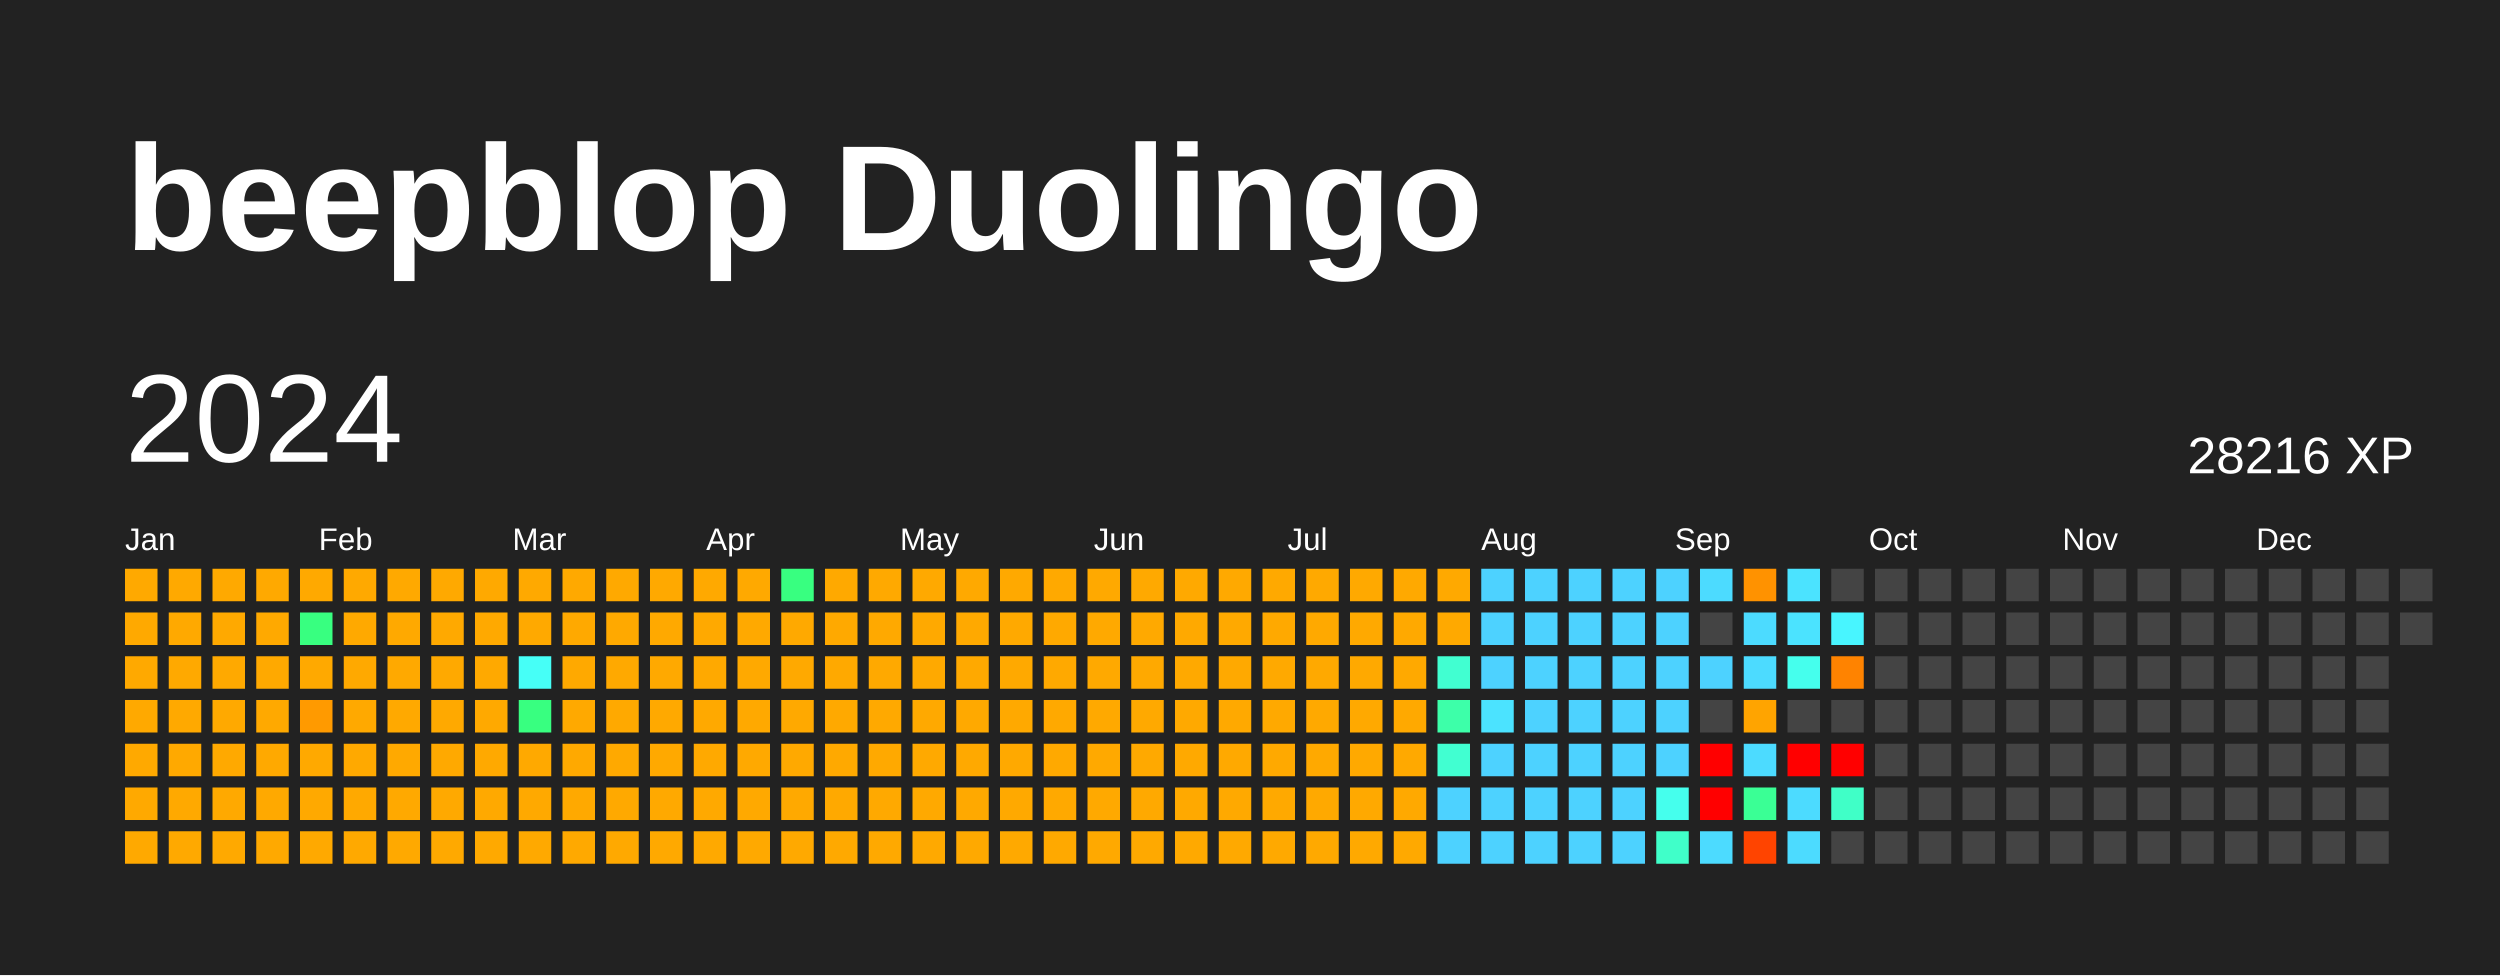
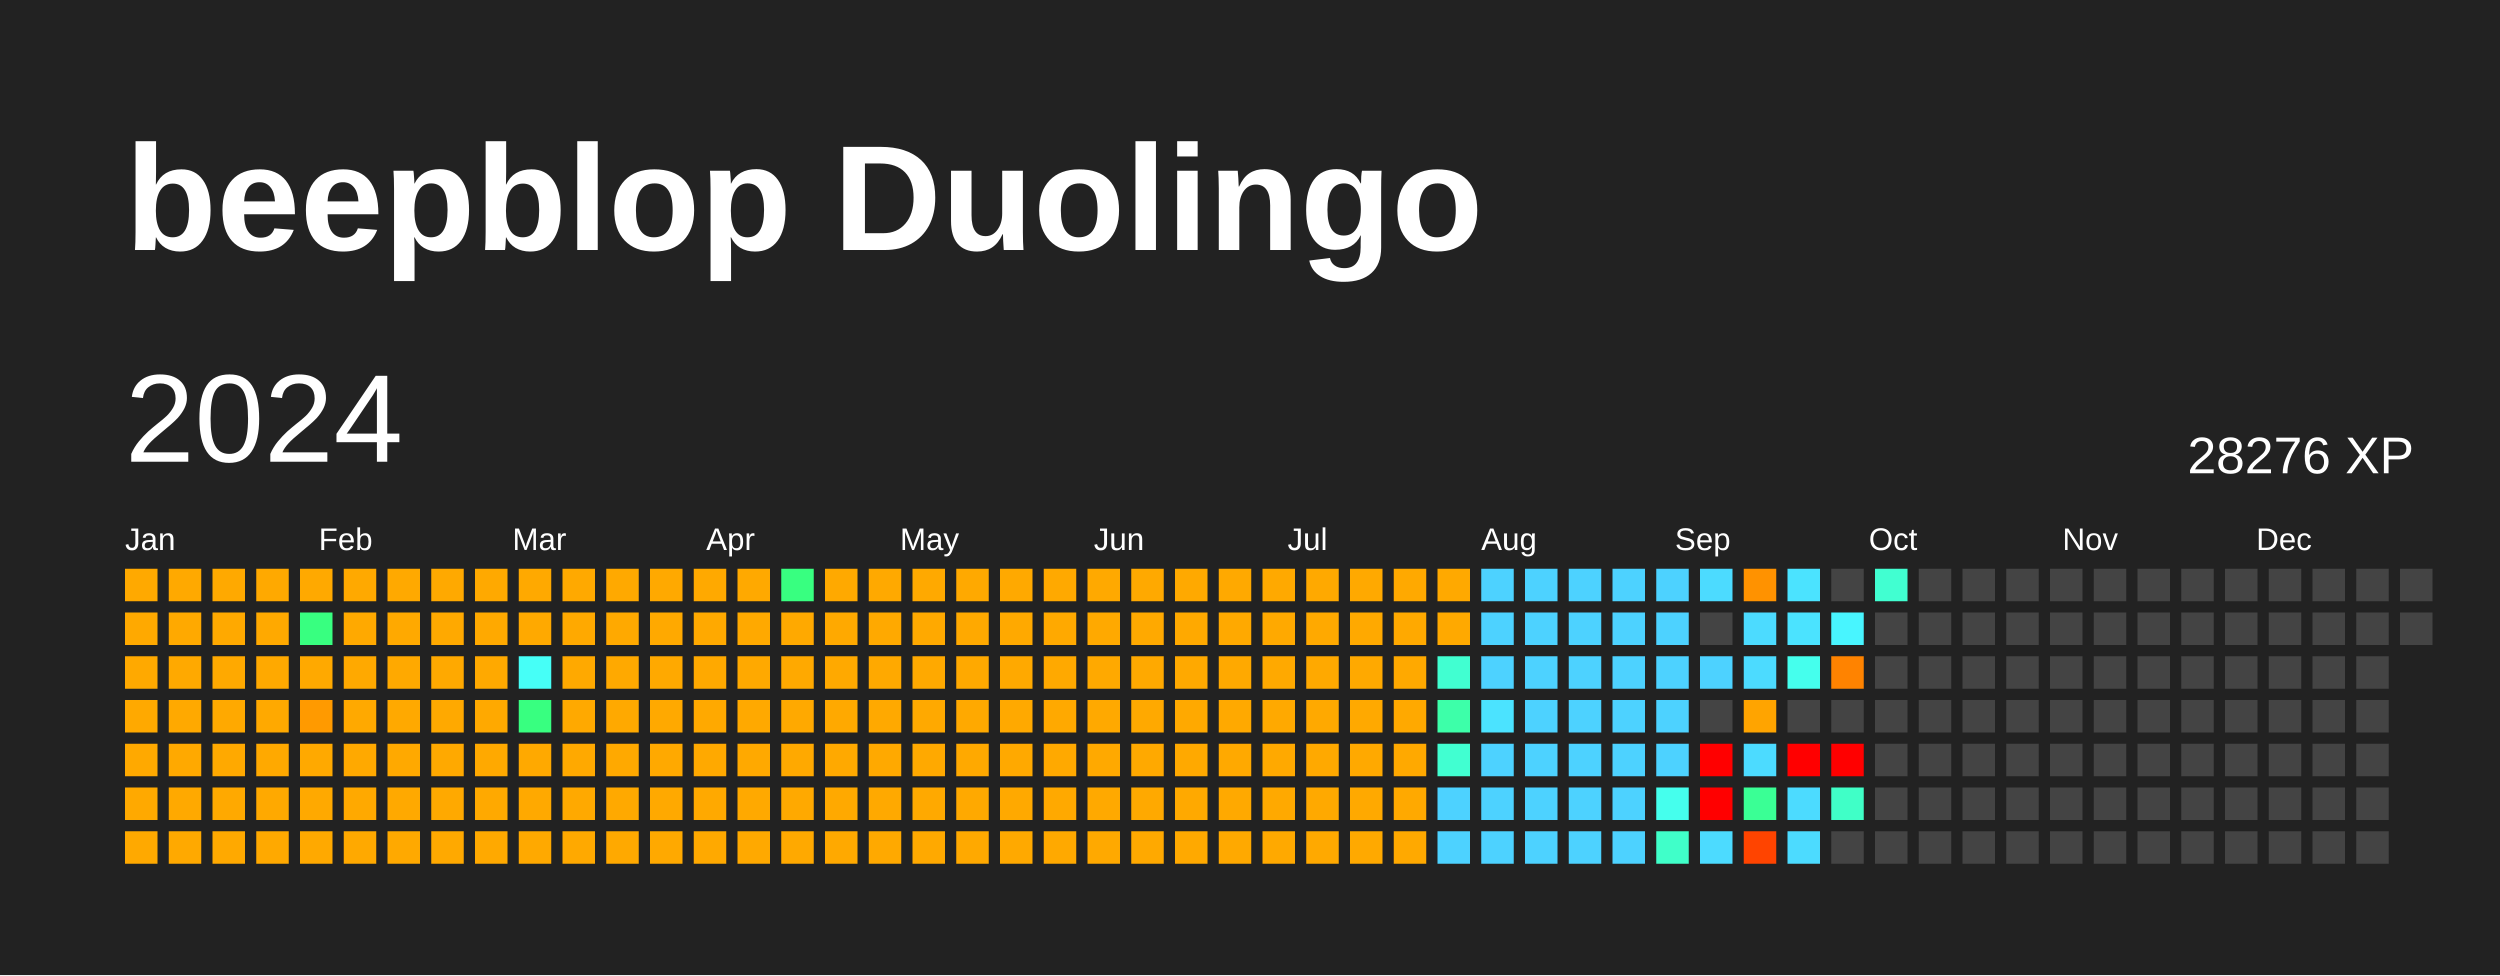
<svg xmlns="http://www.w3.org/2000/svg" baseProfile="full" height="78mm" version="1.1" viewBox="0,0,200,78" width="200mm">
  <defs />
  <rect fill="#222222" height="78" width="200" x="0" y="0" />
  <text fill="#FFFFFF" style="font-size:12px; font-family:Arial; font-weight:bold;" x="10" y="20">beepblop Duolingo</text>
  <text dominant-baseline="hanging" fill="#FFFFFF" style="font-size:10.0px; font-family:Arial;" x="10" y="30">2024</text>
-   <text dominant-baseline="hanging" fill="#FFFFFF" style="font-size:4.125px; font-family:Arial;" x="175" y="35">28216 XP</text>
+   <text dominant-baseline="hanging" fill="#FFFFFF" style="font-size:4.125px; font-family:Arial;" x="175" y="35">28276 XP</text>
  <text fill="#FFFFFF" style="font-size:2.5px; font-family:Arial" x="10.0" y="44">Jan</text>
  <text fill="#FFFFFF" style="font-size:2.5px; font-family:Arial" x="25.5" y="44">Feb</text>
  <text fill="#FFFFFF" style="font-size:2.5px; font-family:Arial" x="41.0" y="44">Mar</text>
  <text fill="#FFFFFF" style="font-size:2.5px; font-family:Arial" x="56.5" y="44">Apr</text>
  <text fill="#FFFFFF" style="font-size:2.5px; font-family:Arial" x="72.0" y="44">May</text>
  <text fill="#FFFFFF" style="font-size:2.5px; font-family:Arial" x="87.5" y="44">Jun</text>
  <text fill="#FFFFFF" style="font-size:2.5px; font-family:Arial" x="103.0" y="44">Jul</text>
  <text fill="#FFFFFF" style="font-size:2.5px; font-family:Arial" x="118.5" y="44">Aug</text>
  <text fill="#FFFFFF" style="font-size:2.5px; font-family:Arial" x="134.0" y="44">Sep</text>
  <text fill="#FFFFFF" style="font-size:2.5px; font-family:Arial" x="149.5" y="44">Oct</text>
  <text fill="#FFFFFF" style="font-size:2.5px; font-family:Arial" x="165.0" y="44">Nov</text>
  <text fill="#FFFFFF" style="font-size:2.5px; font-family:Arial" x="180.5" y="44">Dec</text>
  <rect fill="#ffa900" height="2.6" width="2.6" x="10.0" y="45.5" />
  <rect fill="#ffa900" height="2.6" width="2.6" x="10.0" y="49.0" />
  <rect fill="#ffa900" height="2.6" width="2.6" x="10.0" y="52.5" />
  <rect fill="#ffa900" height="2.6" width="2.6" x="10.0" y="56.0" />
  <rect fill="#ffa900" height="2.6" width="2.6" x="10.0" y="59.5" />
  <rect fill="#ffa900" height="2.6" width="2.6" x="10.0" y="63.0" />
  <rect fill="#ffa900" height="2.6" width="2.6" x="10.0" y="66.5" />
  <rect fill="#ffa900" height="2.6" width="2.6" x="13.5" y="45.5" />
  <rect fill="#ffa900" height="2.6" width="2.6" x="13.5" y="49.0" />
  <rect fill="#ffa900" height="2.6" width="2.6" x="13.5" y="52.5" />
  <rect fill="#ffa900" height="2.6" width="2.6" x="13.5" y="56.0" />
  <rect fill="#ffa900" height="2.6" width="2.6" x="13.5" y="59.5" />
  <rect fill="#ffa900" height="2.6" width="2.6" x="13.5" y="63.0" />
  <rect fill="#ffa900" height="2.6" width="2.6" x="13.5" y="66.5" />
  <rect fill="#ffa900" height="2.6" width="2.6" x="17.0" y="45.5" />
  <rect fill="#ffa900" height="2.6" width="2.6" x="17.0" y="49.0" />
  <rect fill="#ffa900" height="2.6" width="2.6" x="17.0" y="52.5" />
  <rect fill="#ffa900" height="2.6" width="2.6" x="17.0" y="56.0" />
  <rect fill="#ffa900" height="2.6" width="2.6" x="17.0" y="59.5" />
  <rect fill="#ffa900" height="2.6" width="2.6" x="17.0" y="63.0" />
  <rect fill="#ffa900" height="2.6" width="2.6" x="17.0" y="66.5" />
  <rect fill="#ffa900" height="2.6" width="2.6" x="20.5" y="45.5" />
  <rect fill="#ffa900" height="2.6" width="2.6" x="20.5" y="49.0" />
  <rect fill="#ffa900" height="2.6" width="2.6" x="20.5" y="52.5" />
  <rect fill="#ffa900" height="2.6" width="2.6" x="20.5" y="56.0" />
  <rect fill="#ffa900" height="2.6" width="2.6" x="20.5" y="59.5" />
  <rect fill="#ffa900" height="2.6" width="2.6" x="20.5" y="63.0" />
  <rect fill="#ffa900" height="2.6" width="2.6" x="20.5" y="66.5" />
  <rect fill="#ffa900" height="2.6" width="2.6" x="24.0" y="45.5" />
  <rect fill="#38ff80" height="2.6" width="2.6" x="24.0" y="49.0" />
  <rect fill="#ffa900" height="2.6" width="2.6" x="24.0" y="52.5" />
  <rect fill="#ff9a00" height="2.6" width="2.6" x="24.0" y="56.0" />
  <rect fill="#ffa900" height="2.6" width="2.6" x="24.0" y="59.5" />
  <rect fill="#ffa900" height="2.6" width="2.6" x="24.0" y="63.0" />
  <rect fill="#ffa900" height="2.6" width="2.6" x="24.0" y="66.5" />
  <rect fill="#ffa900" height="2.6" width="2.6" x="27.5" y="45.5" />
  <rect fill="#ffa900" height="2.6" width="2.6" x="27.5" y="49.0" />
  <rect fill="#ffa900" height="2.6" width="2.6" x="27.5" y="52.5" />
  <rect fill="#ffa900" height="2.6" width="2.6" x="27.5" y="56.0" />
  <rect fill="#ffa900" height="2.6" width="2.6" x="27.5" y="59.5" />
  <rect fill="#ffa900" height="2.6" width="2.6" x="27.5" y="63.0" />
  <rect fill="#ffa900" height="2.6" width="2.6" x="27.5" y="66.5" />
  <rect fill="#ffa900" height="2.6" width="2.6" x="31.0" y="45.5" />
  <rect fill="#ffa900" height="2.6" width="2.6" x="31.0" y="49.0" />
  <rect fill="#ffa900" height="2.6" width="2.6" x="31.0" y="52.5" />
  <rect fill="#ffa900" height="2.6" width="2.6" x="31.0" y="56.0" />
  <rect fill="#ffa900" height="2.6" width="2.6" x="31.0" y="59.5" />
  <rect fill="#ffa900" height="2.6" width="2.6" x="31.0" y="63.0" />
  <rect fill="#ffa900" height="2.6" width="2.6" x="31.0" y="66.5" />
  <rect fill="#ffa900" height="2.6" width="2.6" x="34.5" y="45.5" />
  <rect fill="#ffa900" height="2.6" width="2.6" x="34.5" y="49.0" />
  <rect fill="#ffa900" height="2.6" width="2.6" x="34.5" y="52.5" />
  <rect fill="#ffa900" height="2.6" width="2.6" x="34.5" y="56.0" />
  <rect fill="#ffa900" height="2.6" width="2.6" x="34.5" y="59.5" />
  <rect fill="#ffa900" height="2.6" width="2.6" x="34.5" y="63.0" />
  <rect fill="#ffa900" height="2.6" width="2.6" x="34.5" y="66.5" />
  <rect fill="#ffa900" height="2.6" width="2.6" x="38.0" y="45.5" />
  <rect fill="#ffa900" height="2.6" width="2.6" x="38.0" y="49.0" />
  <rect fill="#ffa900" height="2.6" width="2.6" x="38.0" y="52.5" />
  <rect fill="#ffa900" height="2.6" width="2.6" x="38.0" y="56.0" />
  <rect fill="#ffa900" height="2.6" width="2.6" x="38.0" y="59.5" />
  <rect fill="#ffa900" height="2.6" width="2.6" x="38.0" y="63.0" />
  <rect fill="#ffa900" height="2.6" width="2.6" x="38.0" y="66.5" />
  <rect fill="#ffa900" height="2.6" width="2.6" x="41.5" y="45.5" />
  <rect fill="#ffa900" height="2.6" width="2.6" x="41.5" y="49.0" />
  <rect fill="#46fff7" height="2.6" width="2.6" x="41.5" y="52.5" />
  <rect fill="#38ff80" height="2.6" width="2.6" x="41.5" y="56.0" />
  <rect fill="#ffa900" height="2.6" width="2.6" x="41.5" y="59.5" />
  <rect fill="#ffa900" height="2.6" width="2.6" x="41.5" y="63.0" />
  <rect fill="#ffa900" height="2.6" width="2.6" x="41.5" y="66.5" />
  <rect fill="#ffa900" height="2.6" width="2.6" x="45.0" y="45.5" />
  <rect fill="#ffa900" height="2.6" width="2.6" x="45.0" y="49.0" />
  <rect fill="#ffa900" height="2.6" width="2.6" x="45.0" y="52.5" />
  <rect fill="#ffa900" height="2.6" width="2.6" x="45.0" y="56.0" />
  <rect fill="#ffa900" height="2.6" width="2.6" x="45.0" y="59.5" />
  <rect fill="#ffa900" height="2.6" width="2.6" x="45.0" y="63.0" />
  <rect fill="#ffa900" height="2.6" width="2.6" x="45.0" y="66.5" />
  <rect fill="#ffa900" height="2.6" width="2.6" x="48.5" y="45.5" />
  <rect fill="#ffa900" height="2.6" width="2.6" x="48.5" y="49.0" />
  <rect fill="#ffa900" height="2.6" width="2.6" x="48.5" y="52.5" />
  <rect fill="#ffa900" height="2.6" width="2.6" x="48.5" y="56.0" />
  <rect fill="#ffa900" height="2.6" width="2.6" x="48.5" y="59.5" />
  <rect fill="#ffa900" height="2.6" width="2.6" x="48.5" y="63.0" />
  <rect fill="#ffa900" height="2.6" width="2.6" x="48.5" y="66.5" />
  <rect fill="#ffa900" height="2.6" width="2.6" x="52.0" y="45.5" />
  <rect fill="#ffa900" height="2.6" width="2.6" x="52.0" y="49.0" />
  <rect fill="#ffa900" height="2.6" width="2.6" x="52.0" y="52.5" />
  <rect fill="#ffa900" height="2.6" width="2.6" x="52.0" y="56.0" />
  <rect fill="#ffa900" height="2.6" width="2.6" x="52.0" y="59.5" />
  <rect fill="#ffa900" height="2.6" width="2.6" x="52.0" y="63.0" />
  <rect fill="#ffa900" height="2.6" width="2.6" x="52.0" y="66.5" />
  <rect fill="#ffa900" height="2.6" width="2.6" x="55.5" y="45.5" />
  <rect fill="#ffa900" height="2.6" width="2.6" x="55.5" y="49.0" />
  <rect fill="#ffa900" height="2.6" width="2.6" x="55.5" y="52.5" />
  <rect fill="#ffa900" height="2.6" width="2.6" x="55.5" y="56.0" />
  <rect fill="#ffa900" height="2.6" width="2.6" x="55.5" y="59.5" />
  <rect fill="#ffa900" height="2.6" width="2.6" x="55.5" y="63.0" />
  <rect fill="#ffa900" height="2.6" width="2.6" x="55.5" y="66.5" />
  <rect fill="#ffa900" height="2.6" width="2.6" x="59.0" y="45.5" />
  <rect fill="#ffa900" height="2.6" width="2.6" x="59.0" y="49.0" />
  <rect fill="#ffa900" height="2.6" width="2.6" x="59.0" y="52.5" />
  <rect fill="#ffa900" height="2.6" width="2.6" x="59.0" y="56.0" />
  <rect fill="#ffa900" height="2.6" width="2.6" x="59.0" y="59.5" />
  <rect fill="#ffa900" height="2.6" width="2.6" x="59.0" y="63.0" />
  <rect fill="#ffa900" height="2.6" width="2.6" x="59.0" y="66.5" />
  <rect fill="#38ff80" height="2.6" width="2.6" x="62.5" y="45.5" />
  <rect fill="#ffa900" height="2.6" width="2.6" x="62.5" y="49.0" />
  <rect fill="#ffa900" height="2.6" width="2.6" x="62.5" y="52.5" />
  <rect fill="#ffa900" height="2.6" width="2.6" x="62.5" y="56.0" />
  <rect fill="#ffa900" height="2.6" width="2.6" x="62.5" y="59.5" />
  <rect fill="#ffa900" height="2.6" width="2.6" x="62.5" y="63.0" />
  <rect fill="#ffa900" height="2.6" width="2.6" x="62.5" y="66.5" />
  <rect fill="#ffa900" height="2.6" width="2.6" x="66.0" y="45.5" />
  <rect fill="#ffa900" height="2.6" width="2.6" x="66.0" y="49.0" />
  <rect fill="#ffa900" height="2.6" width="2.6" x="66.0" y="52.5" />
  <rect fill="#ffa900" height="2.6" width="2.6" x="66.0" y="56.0" />
  <rect fill="#ffa900" height="2.6" width="2.6" x="66.0" y="59.5" />
  <rect fill="#ffa900" height="2.6" width="2.6" x="66.0" y="63.0" />
  <rect fill="#ffa900" height="2.6" width="2.6" x="66.0" y="66.5" />
  <rect fill="#ffa900" height="2.6" width="2.6" x="69.5" y="45.5" />
  <rect fill="#ffa900" height="2.6" width="2.6" x="69.5" y="49.0" />
  <rect fill="#ffa900" height="2.6" width="2.6" x="69.5" y="52.5" />
  <rect fill="#ffa900" height="2.6" width="2.6" x="69.5" y="56.0" />
  <rect fill="#ffa900" height="2.6" width="2.6" x="69.5" y="59.5" />
  <rect fill="#ffa900" height="2.6" width="2.6" x="69.5" y="63.0" />
  <rect fill="#ffa900" height="2.6" width="2.6" x="69.5" y="66.5" />
  <rect fill="#ffa900" height="2.6" width="2.6" x="73.0" y="45.5" />
  <rect fill="#ffa900" height="2.6" width="2.6" x="73.0" y="49.0" />
  <rect fill="#ffa900" height="2.6" width="2.6" x="73.0" y="52.5" />
  <rect fill="#ffa900" height="2.6" width="2.6" x="73.0" y="56.0" />
  <rect fill="#ffa900" height="2.6" width="2.6" x="73.0" y="59.5" />
  <rect fill="#ffa900" height="2.6" width="2.6" x="73.0" y="63.0" />
  <rect fill="#ffa900" height="2.6" width="2.6" x="73.0" y="66.5" />
  <rect fill="#ffa900" height="2.6" width="2.6" x="76.5" y="45.5" />
  <rect fill="#ffa900" height="2.6" width="2.6" x="76.5" y="49.0" />
  <rect fill="#ffa900" height="2.6" width="2.6" x="76.5" y="52.5" />
  <rect fill="#ffa900" height="2.6" width="2.6" x="76.5" y="56.0" />
  <rect fill="#ffa900" height="2.6" width="2.6" x="76.5" y="59.5" />
  <rect fill="#ffa900" height="2.6" width="2.6" x="76.5" y="63.0" />
  <rect fill="#ffa900" height="2.6" width="2.6" x="76.5" y="66.5" />
  <rect fill="#ffa900" height="2.6" width="2.6" x="80.0" y="45.5" />
  <rect fill="#ffa900" height="2.6" width="2.6" x="80.0" y="49.0" />
  <rect fill="#ffa900" height="2.6" width="2.6" x="80.0" y="52.5" />
  <rect fill="#ffa900" height="2.6" width="2.6" x="80.0" y="56.0" />
  <rect fill="#ffa900" height="2.6" width="2.6" x="80.0" y="59.5" />
  <rect fill="#ffa900" height="2.6" width="2.6" x="80.0" y="63.0" />
  <rect fill="#ffa900" height="2.6" width="2.6" x="80.0" y="66.5" />
  <rect fill="#ffa900" height="2.6" width="2.6" x="83.5" y="45.5" />
  <rect fill="#ffa900" height="2.6" width="2.6" x="83.5" y="49.0" />
  <rect fill="#ffa900" height="2.6" width="2.6" x="83.5" y="52.5" />
  <rect fill="#ffa900" height="2.6" width="2.6" x="83.5" y="56.0" />
  <rect fill="#ffa900" height="2.6" width="2.6" x="83.5" y="59.5" />
  <rect fill="#ffa900" height="2.6" width="2.6" x="83.5" y="63.0" />
  <rect fill="#ffa900" height="2.6" width="2.6" x="83.5" y="66.5" />
  <rect fill="#ffa900" height="2.6" width="2.6" x="87.0" y="45.5" />
  <rect fill="#ffa900" height="2.6" width="2.6" x="87.0" y="49.0" />
  <rect fill="#ffa900" height="2.6" width="2.6" x="87.0" y="52.5" />
  <rect fill="#ffa900" height="2.6" width="2.6" x="87.0" y="56.0" />
  <rect fill="#ffa900" height="2.6" width="2.6" x="87.0" y="59.5" />
  <rect fill="#ffa900" height="2.6" width="2.6" x="87.0" y="63.0" />
  <rect fill="#ffa900" height="2.6" width="2.6" x="87.0" y="66.5" />
  <rect fill="#ffa900" height="2.6" width="2.6" x="90.5" y="45.5" />
  <rect fill="#ffa900" height="2.6" width="2.6" x="90.5" y="49.0" />
  <rect fill="#ffa900" height="2.6" width="2.6" x="90.5" y="52.5" />
  <rect fill="#ffa900" height="2.6" width="2.6" x="90.5" y="56.0" />
  <rect fill="#ffa900" height="2.6" width="2.6" x="90.5" y="59.5" />
  <rect fill="#ffa900" height="2.6" width="2.6" x="90.5" y="63.0" />
  <rect fill="#ffa900" height="2.6" width="2.6" x="90.5" y="66.5" />
  <rect fill="#ffa900" height="2.6" width="2.6" x="94.0" y="45.5" />
  <rect fill="#ffa900" height="2.6" width="2.6" x="94.0" y="49.0" />
  <rect fill="#ffa900" height="2.6" width="2.6" x="94.0" y="52.5" />
  <rect fill="#ffa900" height="2.6" width="2.6" x="94.0" y="56.0" />
  <rect fill="#ffa900" height="2.6" width="2.6" x="94.0" y="59.5" />
  <rect fill="#ffa900" height="2.6" width="2.6" x="94.0" y="63.0" />
  <rect fill="#ffa900" height="2.6" width="2.6" x="94.0" y="66.5" />
  <rect fill="#ffa900" height="2.6" width="2.6" x="97.5" y="45.5" />
  <rect fill="#ffa900" height="2.6" width="2.6" x="97.5" y="49.0" />
  <rect fill="#ffa900" height="2.6" width="2.6" x="97.5" y="52.5" />
  <rect fill="#ffa900" height="2.6" width="2.6" x="97.5" y="56.0" />
  <rect fill="#ffa900" height="2.6" width="2.6" x="97.5" y="59.5" />
  <rect fill="#ffa900" height="2.6" width="2.6" x="97.5" y="63.0" />
  <rect fill="#ffa900" height="2.6" width="2.6" x="97.5" y="66.5" />
  <rect fill="#ffa900" height="2.6" width="2.6" x="101.0" y="45.5" />
  <rect fill="#ffa900" height="2.6" width="2.6" x="101.0" y="49.0" />
  <rect fill="#ffa900" height="2.6" width="2.6" x="101.0" y="52.5" />
  <rect fill="#ffa900" height="2.6" width="2.6" x="101.0" y="56.0" />
  <rect fill="#ffa900" height="2.6" width="2.6" x="101.0" y="59.5" />
  <rect fill="#ffa900" height="2.6" width="2.6" x="101.0" y="63.0" />
  <rect fill="#ffa900" height="2.6" width="2.6" x="101.0" y="66.5" />
  <rect fill="#ffa900" height="2.6" width="2.6" x="104.5" y="45.5" />
  <rect fill="#ffa900" height="2.6" width="2.6" x="104.5" y="49.0" />
  <rect fill="#ffa900" height="2.6" width="2.6" x="104.5" y="52.5" />
  <rect fill="#ffa900" height="2.6" width="2.6" x="104.5" y="56.0" />
  <rect fill="#ffa900" height="2.6" width="2.6" x="104.5" y="59.5" />
  <rect fill="#ffa900" height="2.6" width="2.6" x="104.5" y="63.0" />
  <rect fill="#ffa900" height="2.6" width="2.6" x="104.5" y="66.5" />
  <rect fill="#ffa900" height="2.6" width="2.6" x="108.0" y="45.5" />
  <rect fill="#ffa900" height="2.6" width="2.6" x="108.0" y="49.0" />
  <rect fill="#ffa900" height="2.6" width="2.6" x="108.0" y="52.5" />
  <rect fill="#ffa900" height="2.6" width="2.6" x="108.0" y="56.0" />
  <rect fill="#ffa900" height="2.6" width="2.6" x="108.0" y="59.5" />
  <rect fill="#ffa900" height="2.6" width="2.6" x="108.0" y="63.0" />
  <rect fill="#ffa900" height="2.6" width="2.6" x="108.0" y="66.5" />
  <rect fill="#ffa900" height="2.6" width="2.6" x="111.5" y="45.5" />
  <rect fill="#ffa900" height="2.6" width="2.6" x="111.5" y="49.0" />
  <rect fill="#ffa900" height="2.6" width="2.6" x="111.5" y="52.5" />
  <rect fill="#ffa900" height="2.6" width="2.6" x="111.5" y="56.0" />
  <rect fill="#ffa900" height="2.6" width="2.6" x="111.5" y="59.5" />
  <rect fill="#ffa900" height="2.6" width="2.6" x="111.5" y="63.0" />
  <rect fill="#ffa900" height="2.6" width="2.6" x="111.5" y="66.5" />
  <rect fill="#ffa900" height="2.6" width="2.6" x="115.0" y="45.5" />
  <rect fill="#ffa900" height="2.6" width="2.6" x="115.0" y="49.0" />
  <rect fill="#41ffd1" height="2.6" width="2.6" x="115.0" y="52.5" />
  <rect fill="#3dffa9" height="2.6" width="2.6" x="115.0" y="56.0" />
  <rect fill="#41ffd1" height="2.6" width="2.6" x="115.0" y="59.5" />
  <rect fill="#4dd2ff" height="2.6" width="2.6" x="115.0" y="63.0" />
  <rect fill="#4dd2ff" height="2.6" width="2.6" x="115.0" y="66.5" />
  <rect fill="#4dd2ff" height="2.6" width="2.6" x="118.5" y="45.5" />
  <rect fill="#4dd2ff" height="2.6" width="2.6" x="118.5" y="49.0" />
  <rect fill="#4dd2ff" height="2.6" width="2.6" x="118.5" y="52.5" />
  <rect fill="#4be3ff" height="2.6" width="2.6" x="118.5" y="56.0" />
  <rect fill="#4dd2ff" height="2.6" width="2.6" x="118.5" y="59.5" />
  <rect fill="#4dd2ff" height="2.6" width="2.6" x="118.5" y="63.0" />
  <rect fill="#4dd2ff" height="2.6" width="2.6" x="118.5" y="66.5" />
  <rect fill="#4dd2ff" height="2.6" width="2.6" x="122.0" y="45.5" />
  <rect fill="#4dd2ff" height="2.6" width="2.6" x="122.0" y="49.0" />
  <rect fill="#4dd2ff" height="2.6" width="2.6" x="122.0" y="52.5" />
  <rect fill="#4dd2ff" height="2.6" width="2.6" x="122.0" y="56.0" />
  <rect fill="#4dd2ff" height="2.6" width="2.6" x="122.0" y="59.5" />
  <rect fill="#4dd2ff" height="2.6" width="2.6" x="122.0" y="63.0" />
  <rect fill="#4dd2ff" height="2.6" width="2.6" x="122.0" y="66.5" />
  <rect fill="#4dd2ff" height="2.6" width="2.6" x="125.5" y="45.5" />
  <rect fill="#4dd2ff" height="2.6" width="2.6" x="125.5" y="49.0" />
  <rect fill="#4dd2ff" height="2.6" width="2.6" x="125.5" y="52.5" />
  <rect fill="#4dd2ff" height="2.6" width="2.6" x="125.5" y="56.0" />
  <rect fill="#4dd2ff" height="2.6" width="2.6" x="125.5" y="59.5" />
  <rect fill="#4dd2ff" height="2.6" width="2.6" x="125.5" y="63.0" />
  <rect fill="#4dd2ff" height="2.6" width="2.6" x="125.5" y="66.5" />
  <rect fill="#4dd2ff" height="2.6" width="2.6" x="129.0" y="45.5" />
  <rect fill="#4dd2ff" height="2.6" width="2.6" x="129.0" y="49.0" />
  <rect fill="#4dd2ff" height="2.6" width="2.6" x="129.0" y="52.5" />
  <rect fill="#4dd2ff" height="2.6" width="2.6" x="129.0" y="56.0" />
  <rect fill="#4dd2ff" height="2.6" width="2.6" x="129.0" y="59.5" />
  <rect fill="#4dd2ff" height="2.6" width="2.6" x="129.0" y="63.0" />
  <rect fill="#4dd2ff" height="2.6" width="2.6" x="129.0" y="66.5" />
  <rect fill="#4dd2ff" height="2.6" width="2.6" x="132.5" y="45.5" />
  <rect fill="#4dd2ff" height="2.6" width="2.6" x="132.5" y="49.0" />
  <rect fill="#4dd2ff" height="2.6" width="2.6" x="132.5" y="52.5" />
  <rect fill="#4dd2ff" height="2.6" width="2.6" x="132.5" y="56.0" />
  <rect fill="#4dd2ff" height="2.6" width="2.6" x="132.5" y="59.5" />
  <rect fill="#45ffed" height="2.6" width="2.6" x="132.5" y="63.0" />
  <rect fill="#40ffc9" height="2.6" width="2.6" x="132.5" y="66.5" />
  <rect fill="#4cdbff" height="2.6" width="2.6" x="136.0" y="45.5" />
  <rect fill="#444444" height="2.6" width="2.6" x="136.0" y="49.0" />
  <rect fill="#4dd2ff" height="2.6" width="2.6" x="136.0" y="52.5" />
  <rect fill="#444444" height="2.6" width="2.6" x="136.0" y="56.0" />
  <rect fill="red" height="2.6" width="2.6" x="136.0" y="59.5" />
  <rect fill="red" height="2.6" width="2.6" x="136.0" y="63.0" />
  <rect fill="#4cdbff" height="2.6" width="2.6" x="136.0" y="66.5" />
  <rect fill="#ff9200" height="2.6" width="2.6" x="139.5" y="45.5" />
  <rect fill="#4cdbff" height="2.6" width="2.6" x="139.5" y="49.0" />
  <rect fill="#4cdbff" height="2.6" width="2.6" x="139.5" y="52.5" />
  <rect fill="#ffa400" height="2.6" width="2.6" x="139.5" y="56.0" />
  <rect fill="#4cdbff" height="2.6" width="2.6" x="139.5" y="59.5" />
  <rect fill="#3aff95" height="2.6" width="2.6" x="139.5" y="63.0" />
  <rect fill="#ff4400" height="2.6" width="2.6" x="139.5" y="66.5" />
  <rect fill="#4be3ff" height="2.6" width="2.6" x="143.0" y="45.5" />
  <rect fill="#4be3ff" height="2.6" width="2.6" x="143.0" y="49.0" />
  <rect fill="#45ffed" height="2.6" width="2.6" x="143.0" y="52.5" />
  <rect fill="#444444" height="2.6" width="2.6" x="143.0" y="56.0" />
  <rect fill="red" height="2.6" width="2.6" x="143.0" y="59.5" />
  <rect fill="#4cdbff" height="2.6" width="2.6" x="143.0" y="63.0" />
  <rect fill="#4cdbff" height="2.6" width="2.6" x="143.0" y="66.5" />
  <rect fill="#444444" height="2.6" width="2.6" x="146.5" y="45.5" />
  <rect fill="#48f5ff" height="2.6" width="2.6" x="146.5" y="49.0" />
  <rect fill="#ff8300" height="2.6" width="2.6" x="146.5" y="52.5" />
  <rect fill="#444444" height="2.6" width="2.6" x="146.5" y="56.0" />
  <rect fill="red" height="2.6" width="2.6" x="146.5" y="59.5" />
  <rect fill="#40ffc7" height="2.6" width="2.6" x="146.5" y="63.0" />
  <rect fill="#444444" height="2.6" width="2.6" x="146.5" y="66.5" />
-   <rect fill="#444444" height="2.6" width="2.6" x="150.0" y="45.5" />
+   <rect fill="#41ffd1" height="2.6" width="2.6" x="150.0" y="45.5" />
  <rect fill="#444444" height="2.6" width="2.6" x="150.0" y="49.0" />
  <rect fill="#444444" height="2.6" width="2.6" x="150.0" y="52.5" />
  <rect fill="#444444" height="2.6" width="2.6" x="150.0" y="56.0" />
  <rect fill="#444444" height="2.6" width="2.6" x="150.0" y="59.5" />
  <rect fill="#444444" height="2.6" width="2.6" x="150.0" y="63.0" />
  <rect fill="#444444" height="2.6" width="2.6" x="150.0" y="66.5" />
  <rect fill="#444444" height="2.6" width="2.6" x="153.5" y="45.5" />
  <rect fill="#444444" height="2.6" width="2.6" x="153.5" y="49.0" />
  <rect fill="#444444" height="2.6" width="2.6" x="153.5" y="52.5" />
  <rect fill="#444444" height="2.6" width="2.6" x="153.5" y="56.0" />
  <rect fill="#444444" height="2.6" width="2.6" x="153.5" y="59.5" />
  <rect fill="#444444" height="2.6" width="2.6" x="153.5" y="63.0" />
  <rect fill="#444444" height="2.6" width="2.6" x="153.5" y="66.5" />
  <rect fill="#444444" height="2.6" width="2.6" x="157.0" y="45.5" />
  <rect fill="#444444" height="2.6" width="2.6" x="157.0" y="49.0" />
  <rect fill="#444444" height="2.6" width="2.6" x="157.0" y="52.5" />
  <rect fill="#444444" height="2.6" width="2.6" x="157.0" y="56.0" />
  <rect fill="#444444" height="2.6" width="2.6" x="157.0" y="59.5" />
  <rect fill="#444444" height="2.6" width="2.6" x="157.0" y="63.0" />
  <rect fill="#444444" height="2.6" width="2.6" x="157.0" y="66.5" />
  <rect fill="#444444" height="2.6" width="2.6" x="160.5" y="45.5" />
  <rect fill="#444444" height="2.6" width="2.6" x="160.5" y="49.0" />
  <rect fill="#444444" height="2.6" width="2.6" x="160.5" y="52.5" />
  <rect fill="#444444" height="2.6" width="2.6" x="160.5" y="56.0" />
  <rect fill="#444444" height="2.6" width="2.6" x="160.5" y="59.5" />
  <rect fill="#444444" height="2.6" width="2.6" x="160.5" y="63.0" />
  <rect fill="#444444" height="2.6" width="2.6" x="160.5" y="66.5" />
  <rect fill="#444444" height="2.6" width="2.6" x="164.0" y="45.5" />
  <rect fill="#444444" height="2.6" width="2.6" x="164.0" y="49.0" />
  <rect fill="#444444" height="2.6" width="2.6" x="164.0" y="52.5" />
  <rect fill="#444444" height="2.6" width="2.6" x="164.0" y="56.0" />
  <rect fill="#444444" height="2.6" width="2.6" x="164.0" y="59.5" />
  <rect fill="#444444" height="2.6" width="2.6" x="164.0" y="63.0" />
  <rect fill="#444444" height="2.6" width="2.6" x="164.0" y="66.5" />
  <rect fill="#444444" height="2.6" width="2.6" x="167.5" y="45.5" />
  <rect fill="#444444" height="2.6" width="2.6" x="167.5" y="49.0" />
  <rect fill="#444444" height="2.6" width="2.6" x="167.5" y="52.5" />
  <rect fill="#444444" height="2.6" width="2.6" x="167.5" y="56.0" />
  <rect fill="#444444" height="2.6" width="2.6" x="167.5" y="59.5" />
  <rect fill="#444444" height="2.6" width="2.6" x="167.5" y="63.0" />
  <rect fill="#444444" height="2.6" width="2.6" x="167.5" y="66.5" />
  <rect fill="#444444" height="2.6" width="2.6" x="171.0" y="45.5" />
  <rect fill="#444444" height="2.6" width="2.6" x="171.0" y="49.0" />
  <rect fill="#444444" height="2.6" width="2.6" x="171.0" y="52.5" />
  <rect fill="#444444" height="2.6" width="2.6" x="171.0" y="56.0" />
  <rect fill="#444444" height="2.6" width="2.6" x="171.0" y="59.5" />
  <rect fill="#444444" height="2.6" width="2.6" x="171.0" y="63.0" />
  <rect fill="#444444" height="2.6" width="2.6" x="171.0" y="66.5" />
  <rect fill="#444444" height="2.6" width="2.6" x="174.5" y="45.5" />
  <rect fill="#444444" height="2.6" width="2.6" x="174.5" y="49.0" />
  <rect fill="#444444" height="2.6" width="2.6" x="174.5" y="52.5" />
  <rect fill="#444444" height="2.6" width="2.6" x="174.5" y="56.0" />
  <rect fill="#444444" height="2.6" width="2.6" x="174.5" y="59.5" />
  <rect fill="#444444" height="2.6" width="2.6" x="174.5" y="63.0" />
  <rect fill="#444444" height="2.6" width="2.6" x="174.5" y="66.5" />
  <rect fill="#444444" height="2.6" width="2.6" x="178.0" y="45.5" />
  <rect fill="#444444" height="2.6" width="2.6" x="178.0" y="49.0" />
  <rect fill="#444444" height="2.6" width="2.6" x="178.0" y="52.5" />
  <rect fill="#444444" height="2.6" width="2.6" x="178.0" y="56.0" />
  <rect fill="#444444" height="2.6" width="2.6" x="178.0" y="59.5" />
  <rect fill="#444444" height="2.6" width="2.6" x="178.0" y="63.0" />
  <rect fill="#444444" height="2.6" width="2.6" x="178.0" y="66.5" />
  <rect fill="#444444" height="2.6" width="2.6" x="181.5" y="45.5" />
  <rect fill="#444444" height="2.6" width="2.6" x="181.5" y="49.0" />
  <rect fill="#444444" height="2.6" width="2.6" x="181.5" y="52.5" />
  <rect fill="#444444" height="2.6" width="2.6" x="181.5" y="56.0" />
  <rect fill="#444444" height="2.6" width="2.6" x="181.5" y="59.5" />
  <rect fill="#444444" height="2.6" width="2.6" x="181.5" y="63.0" />
  <rect fill="#444444" height="2.6" width="2.6" x="181.5" y="66.5" />
  <rect fill="#444444" height="2.6" width="2.6" x="185.0" y="45.5" />
  <rect fill="#444444" height="2.6" width="2.6" x="185.0" y="49.0" />
  <rect fill="#444444" height="2.6" width="2.6" x="185.0" y="52.5" />
  <rect fill="#444444" height="2.6" width="2.6" x="185.0" y="56.0" />
  <rect fill="#444444" height="2.6" width="2.6" x="185.0" y="59.5" />
  <rect fill="#444444" height="2.6" width="2.6" x="185.0" y="63.0" />
  <rect fill="#444444" height="2.6" width="2.6" x="185.0" y="66.5" />
  <rect fill="#444444" height="2.6" width="2.6" x="188.5" y="45.5" />
  <rect fill="#444444" height="2.6" width="2.6" x="188.5" y="49.0" />
  <rect fill="#444444" height="2.6" width="2.6" x="188.5" y="52.5" />
  <rect fill="#444444" height="2.6" width="2.6" x="188.5" y="56.0" />
  <rect fill="#444444" height="2.6" width="2.6" x="188.5" y="59.5" />
  <rect fill="#444444" height="2.6" width="2.6" x="188.5" y="63.0" />
  <rect fill="#444444" height="2.6" width="2.6" x="188.5" y="66.5" />
  <rect fill="#444444" height="2.6" width="2.6" x="192.0" y="45.5" />
  <rect fill="#444444" height="2.6" width="2.6" x="192.0" y="49.0" />
</svg>
